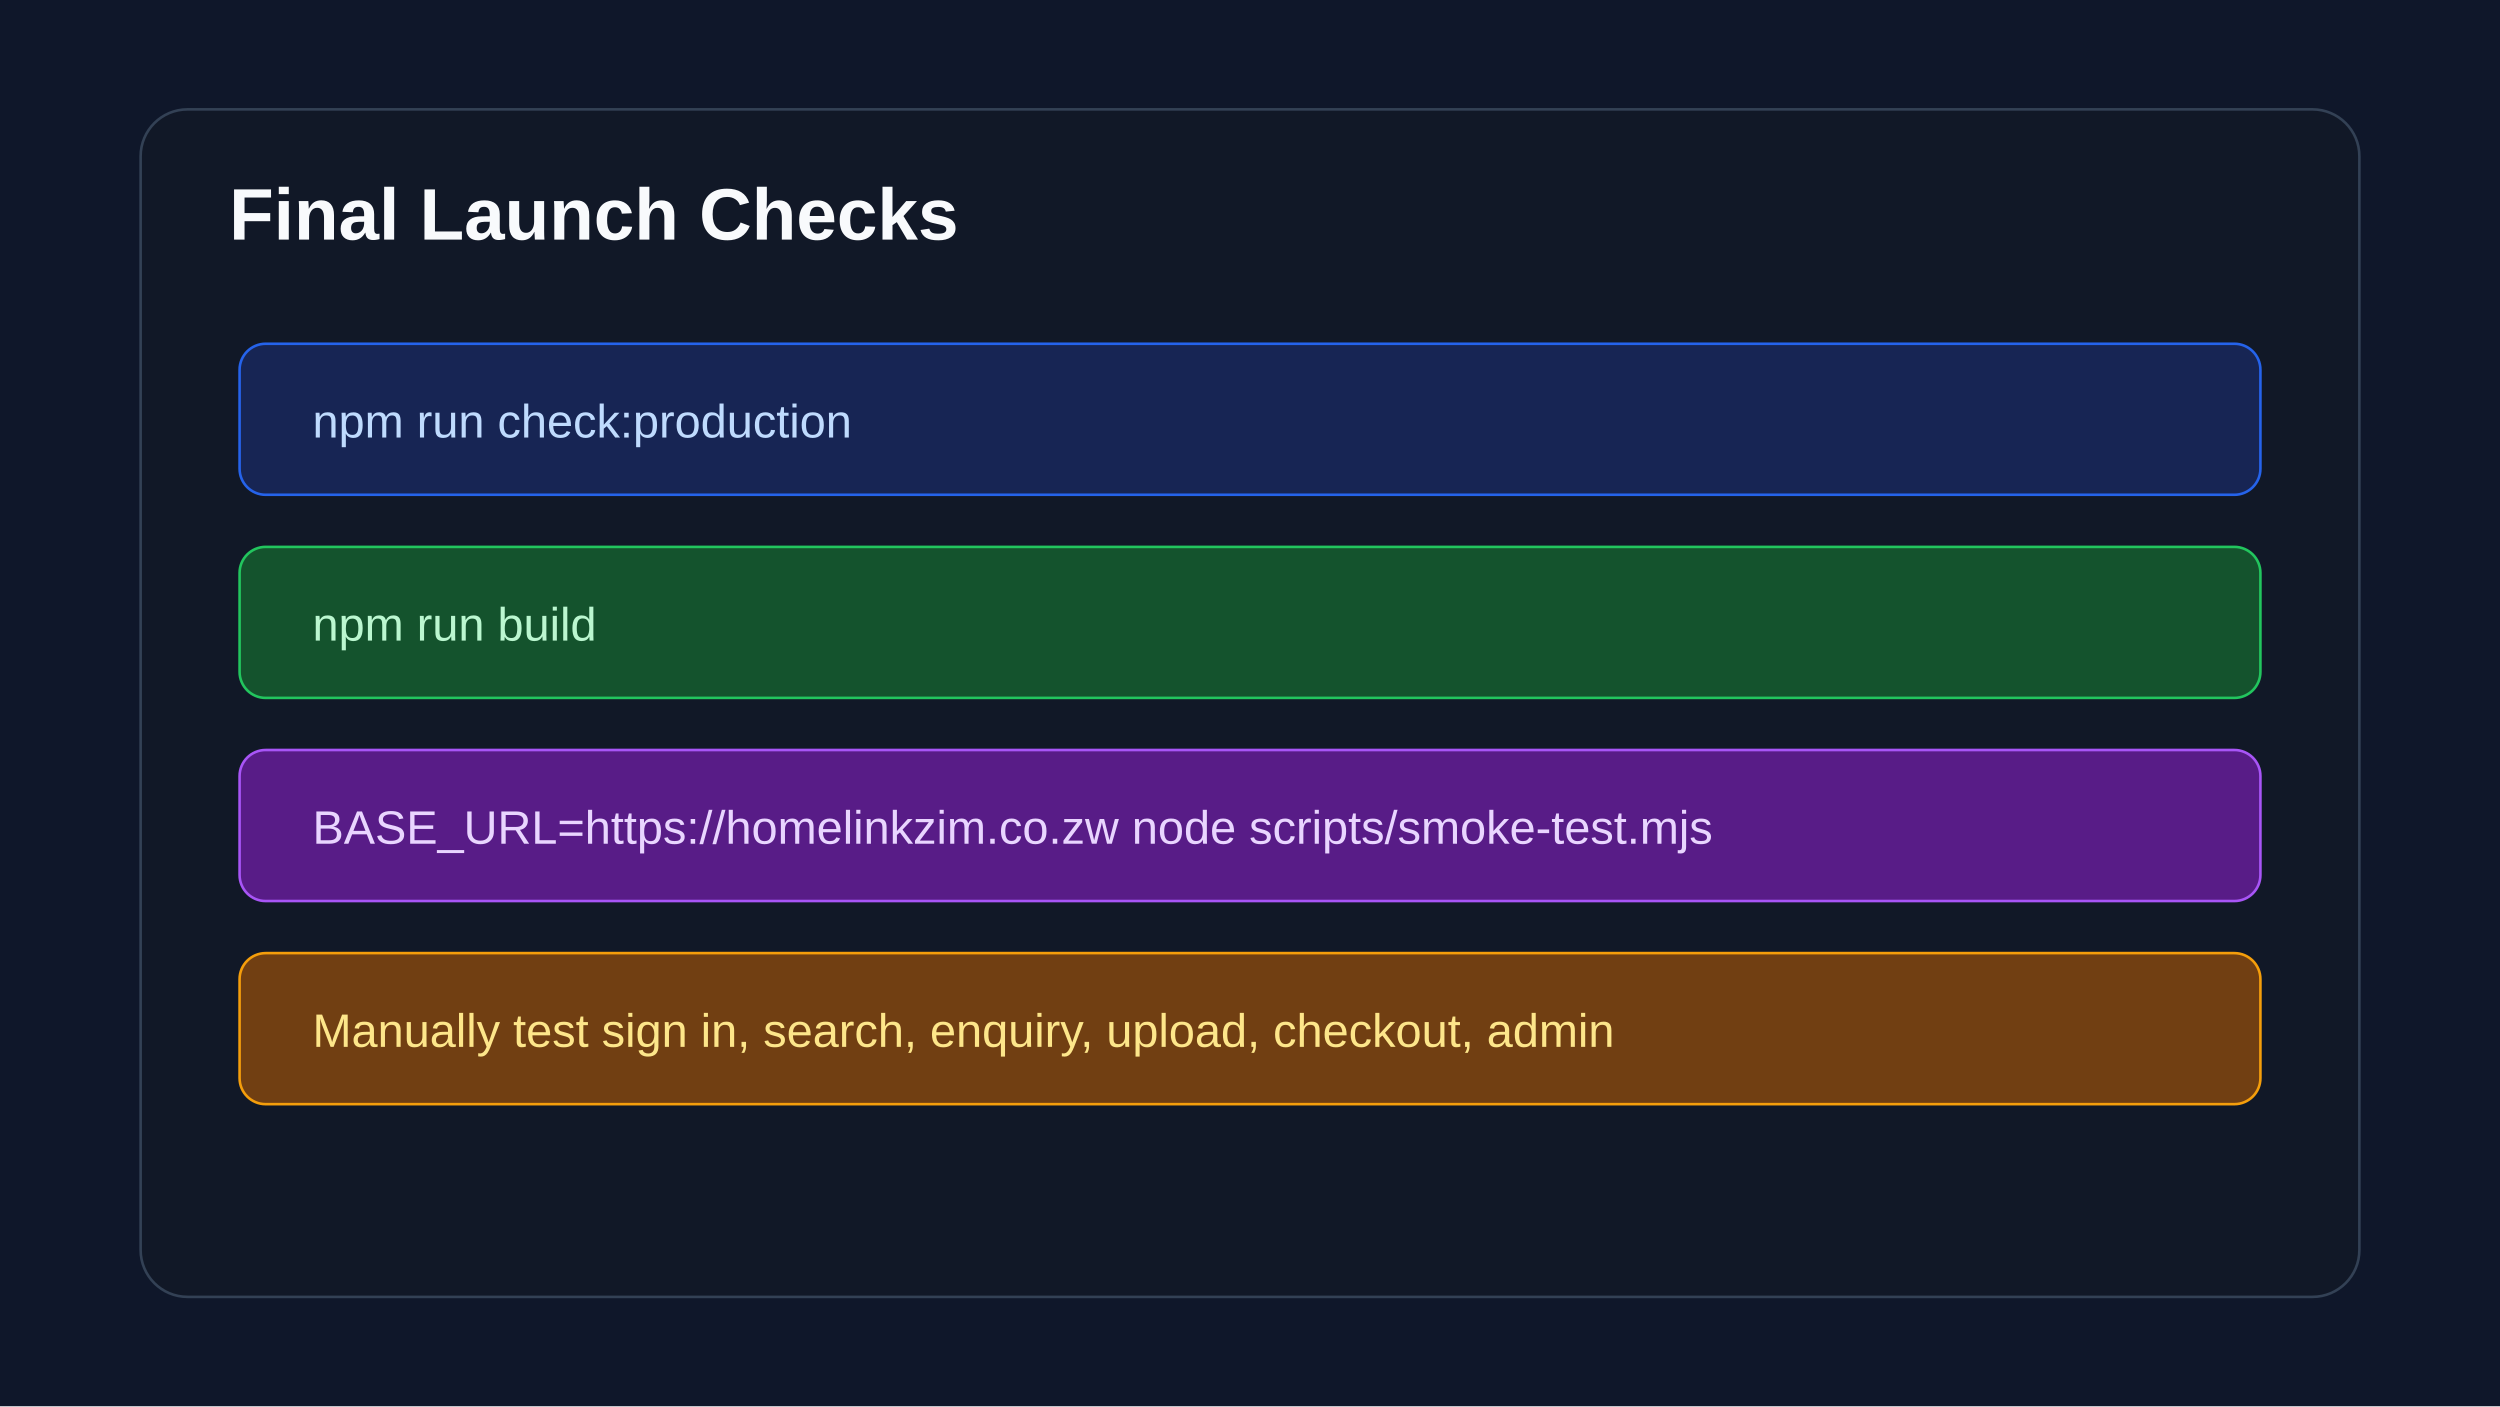
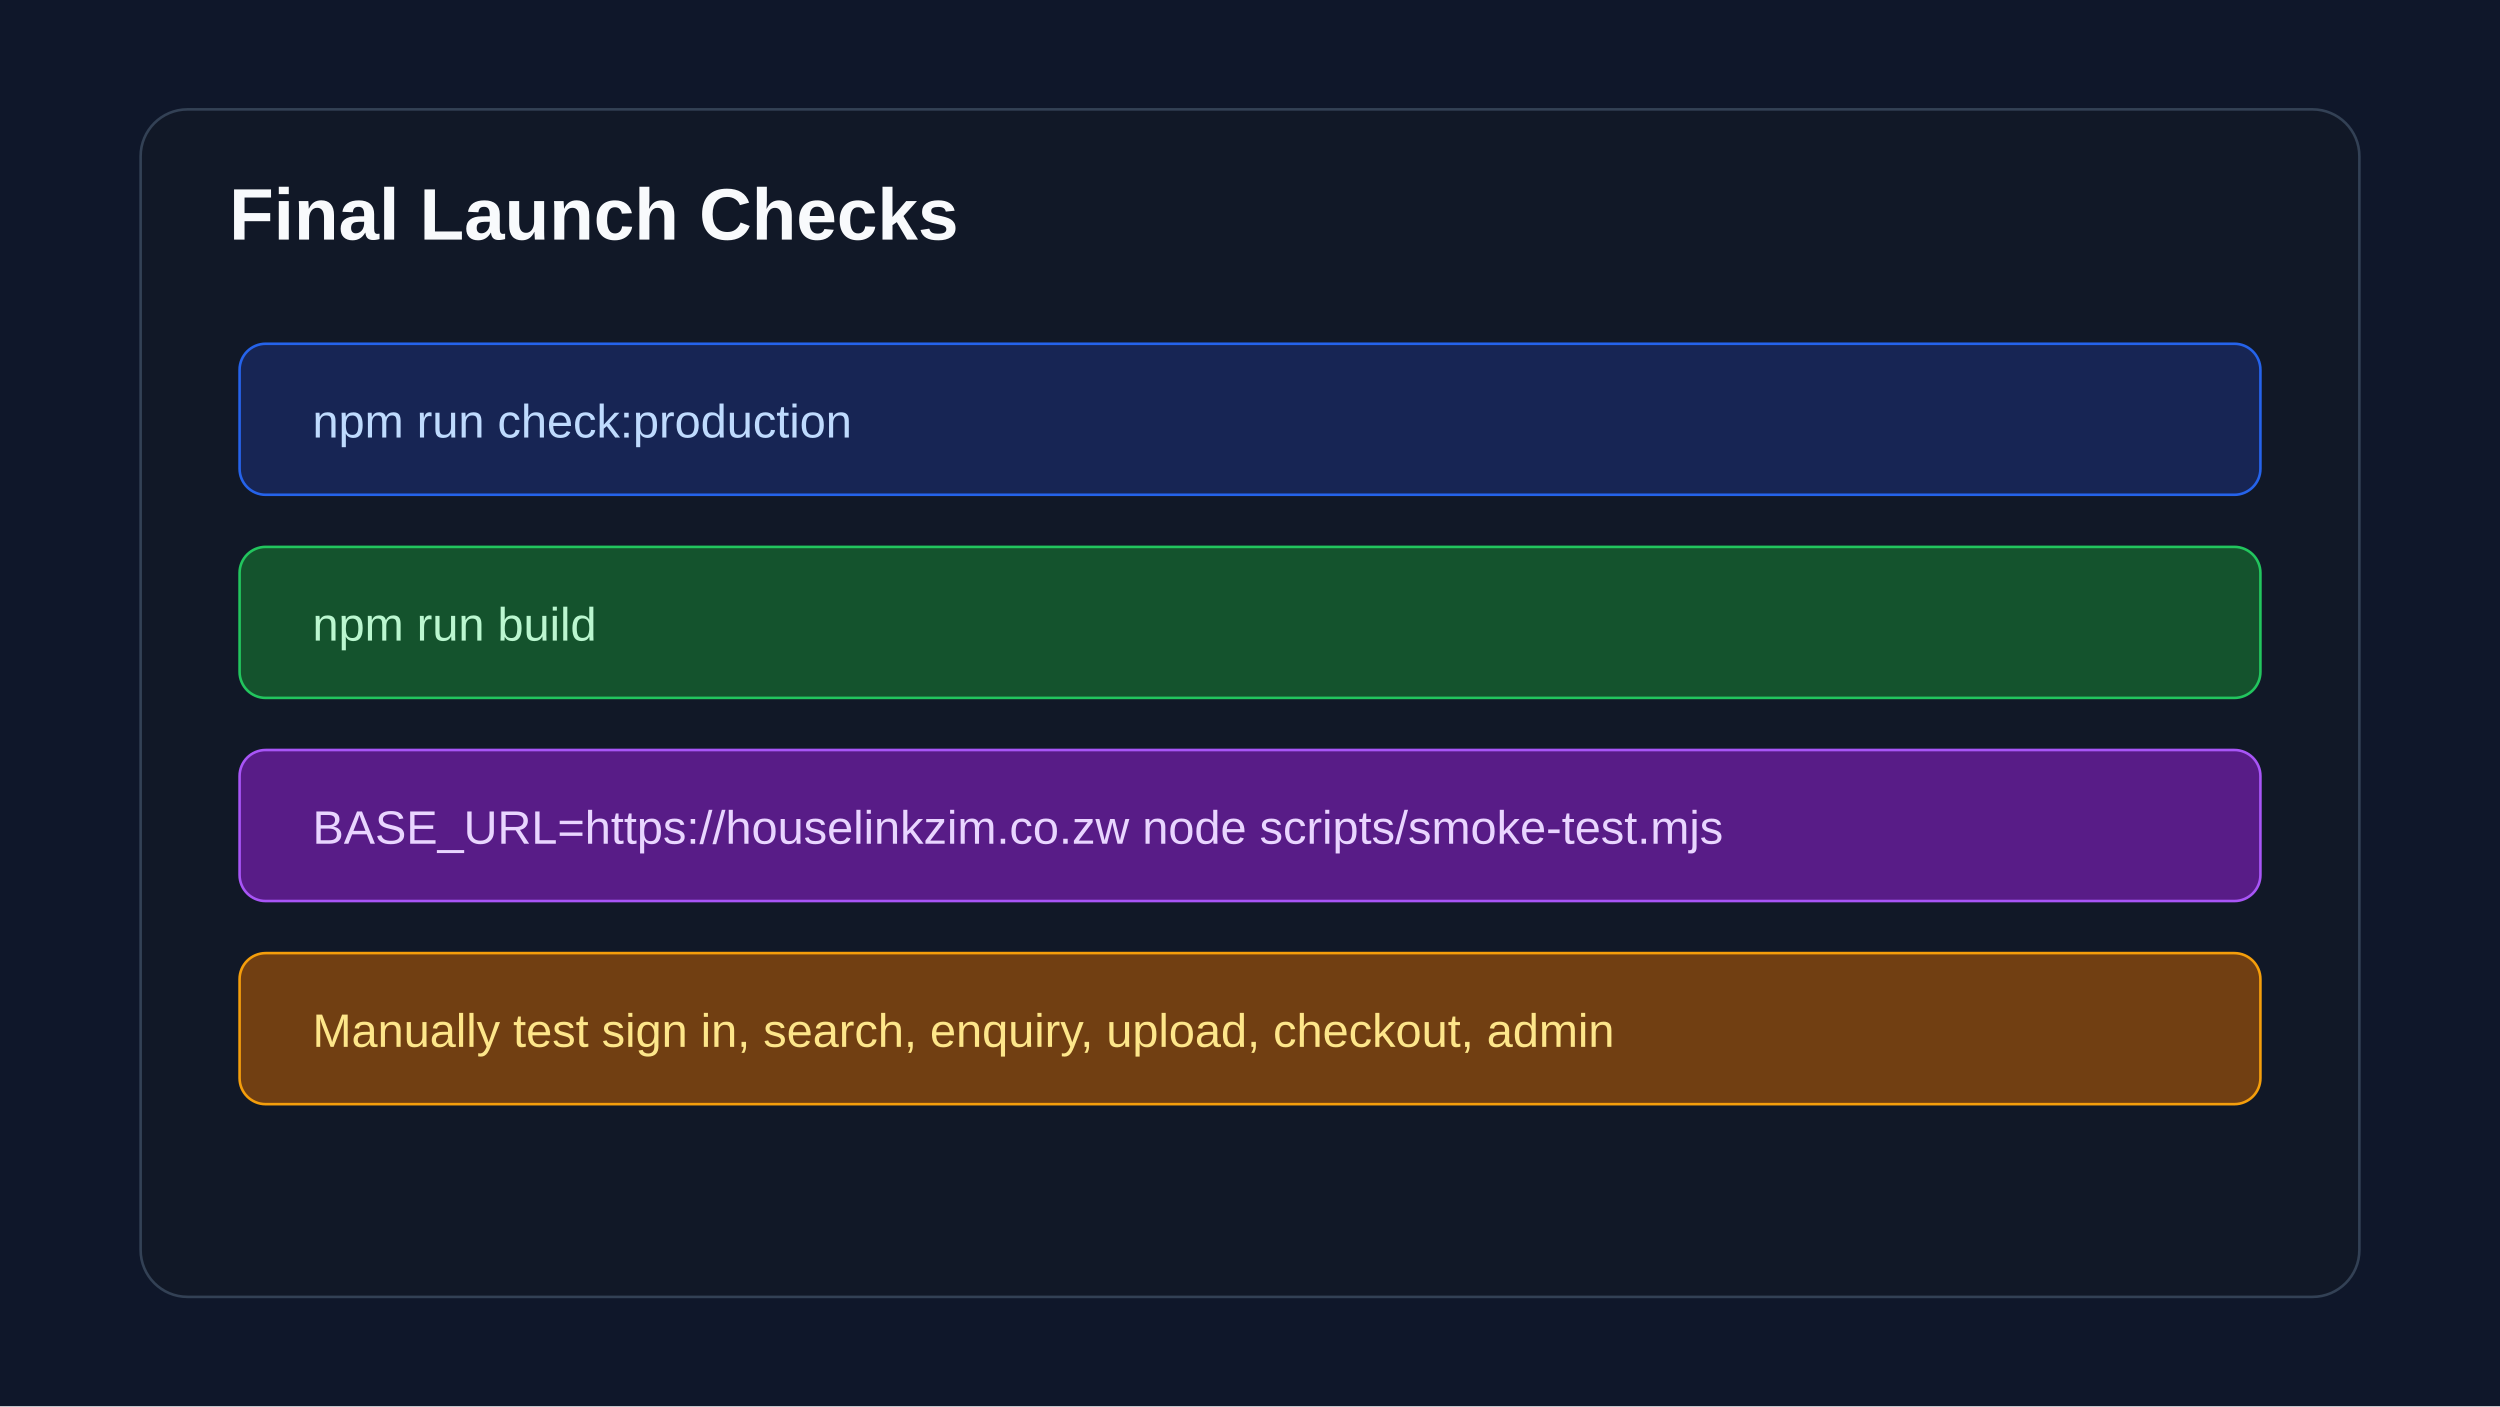
<svg xmlns="http://www.w3.org/2000/svg" width="960" height="540" viewBox="0 0 960 540" role="img" aria-label="Final production checks guide">
  <rect width="960" height="540" fill="#0f172a" />
  <rect x="54" y="42" width="852" height="456" rx="18" fill="#111827" stroke="#334155" />
  <text x="88" y="92" font-family="Arial" font-size="28" font-weight="700" fill="#f8fafc">Final Launch Checks</text>
  <rect x="92" y="132" width="776" height="58" rx="10" fill="#172554" stroke="#2563eb" />
  <text x="120" y="168" font-family="Arial" font-size="18" fill="#bfdbfe">npm run check:production</text>
  <rect x="92" y="210" width="776" height="58" rx="10" fill="#14532d" stroke="#22c55e" />
  <text x="120" y="246" font-family="Arial" font-size="18" fill="#bbf7d0">npm run build</text>
  <rect x="92" y="288" width="776" height="58" rx="10" fill="#581c87" stroke="#a855f7" />
-   <text x="120" y="324" font-family="Arial" font-size="18" fill="#e9d5ff">BASE_URL=https://homelinkzim.co.zw node scripts/smoke-test.mjs</text>
+   <text x="120" y="324" font-family="Arial" font-size="18" fill="#e9d5ff">BASE_URL=https://houselinkzim.co.zw node scripts/smoke-test.mjs</text>
  <rect x="92" y="366" width="776" height="58" rx="10" fill="#713f12" stroke="#f59e0b" />
  <text x="120" y="402" font-family="Arial" font-size="18" fill="#fde68a">Manually test sign in, search, enquiry, upload, checkout, admin</text>
</svg>
